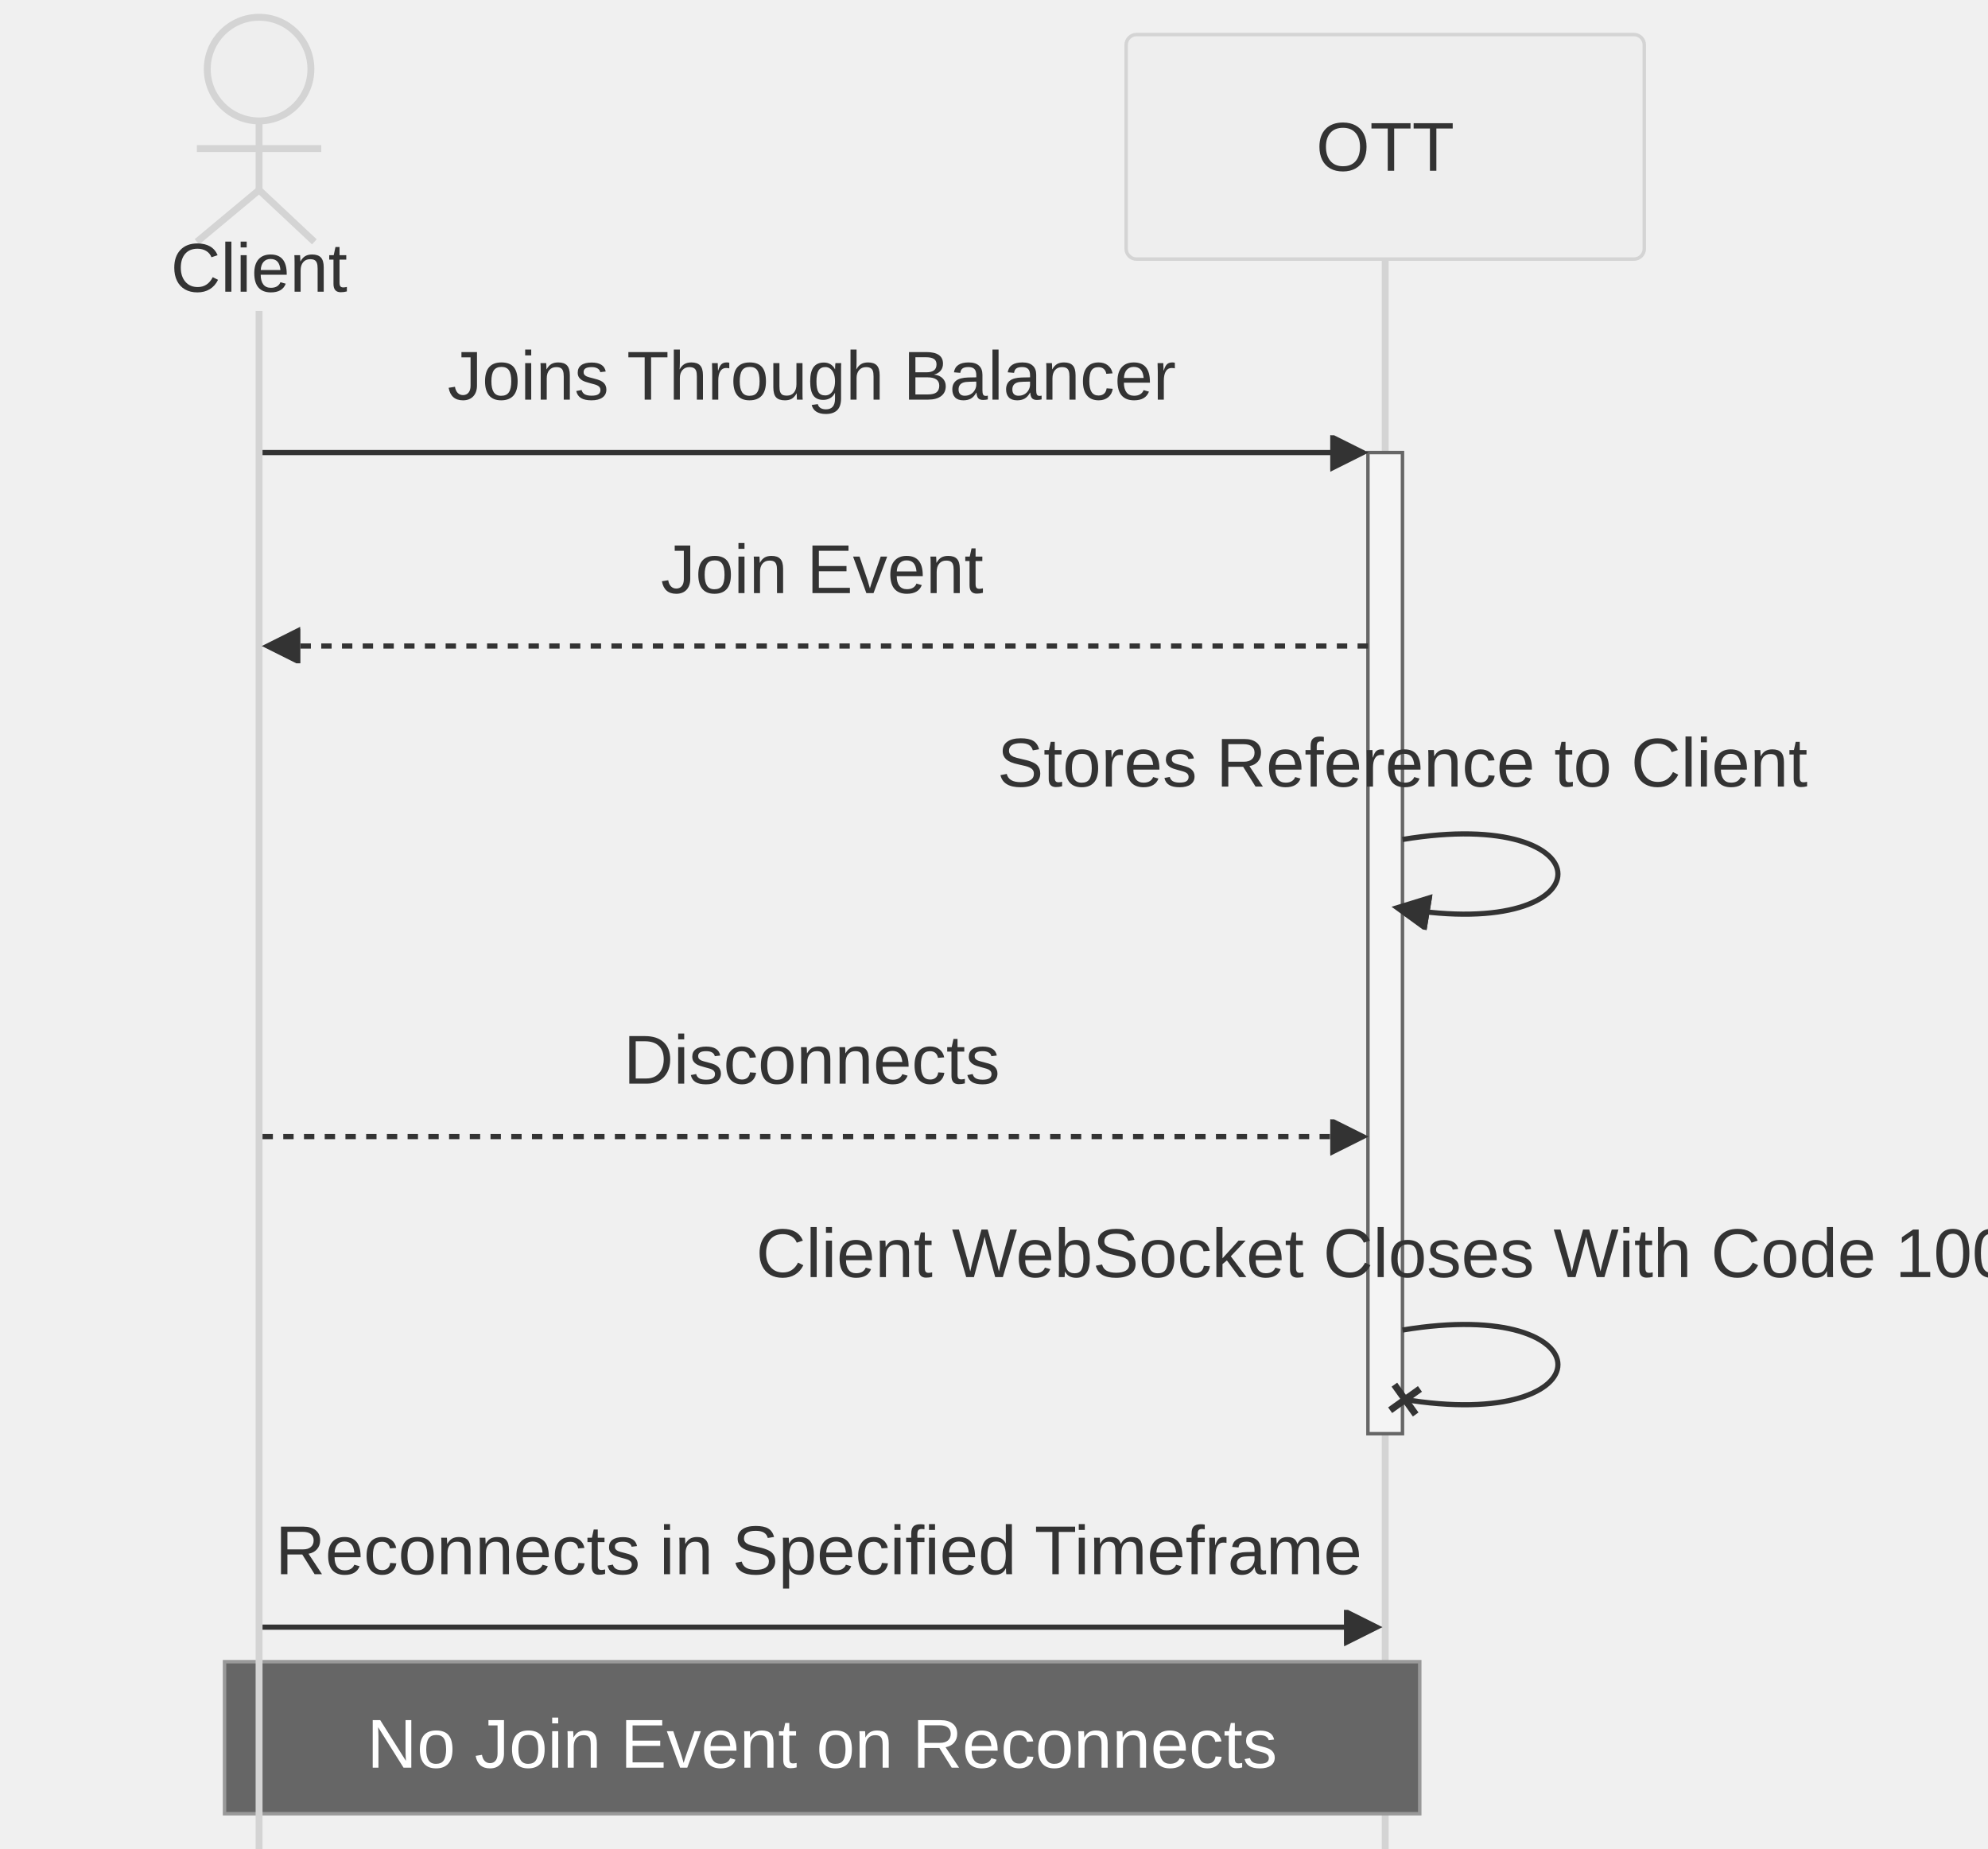
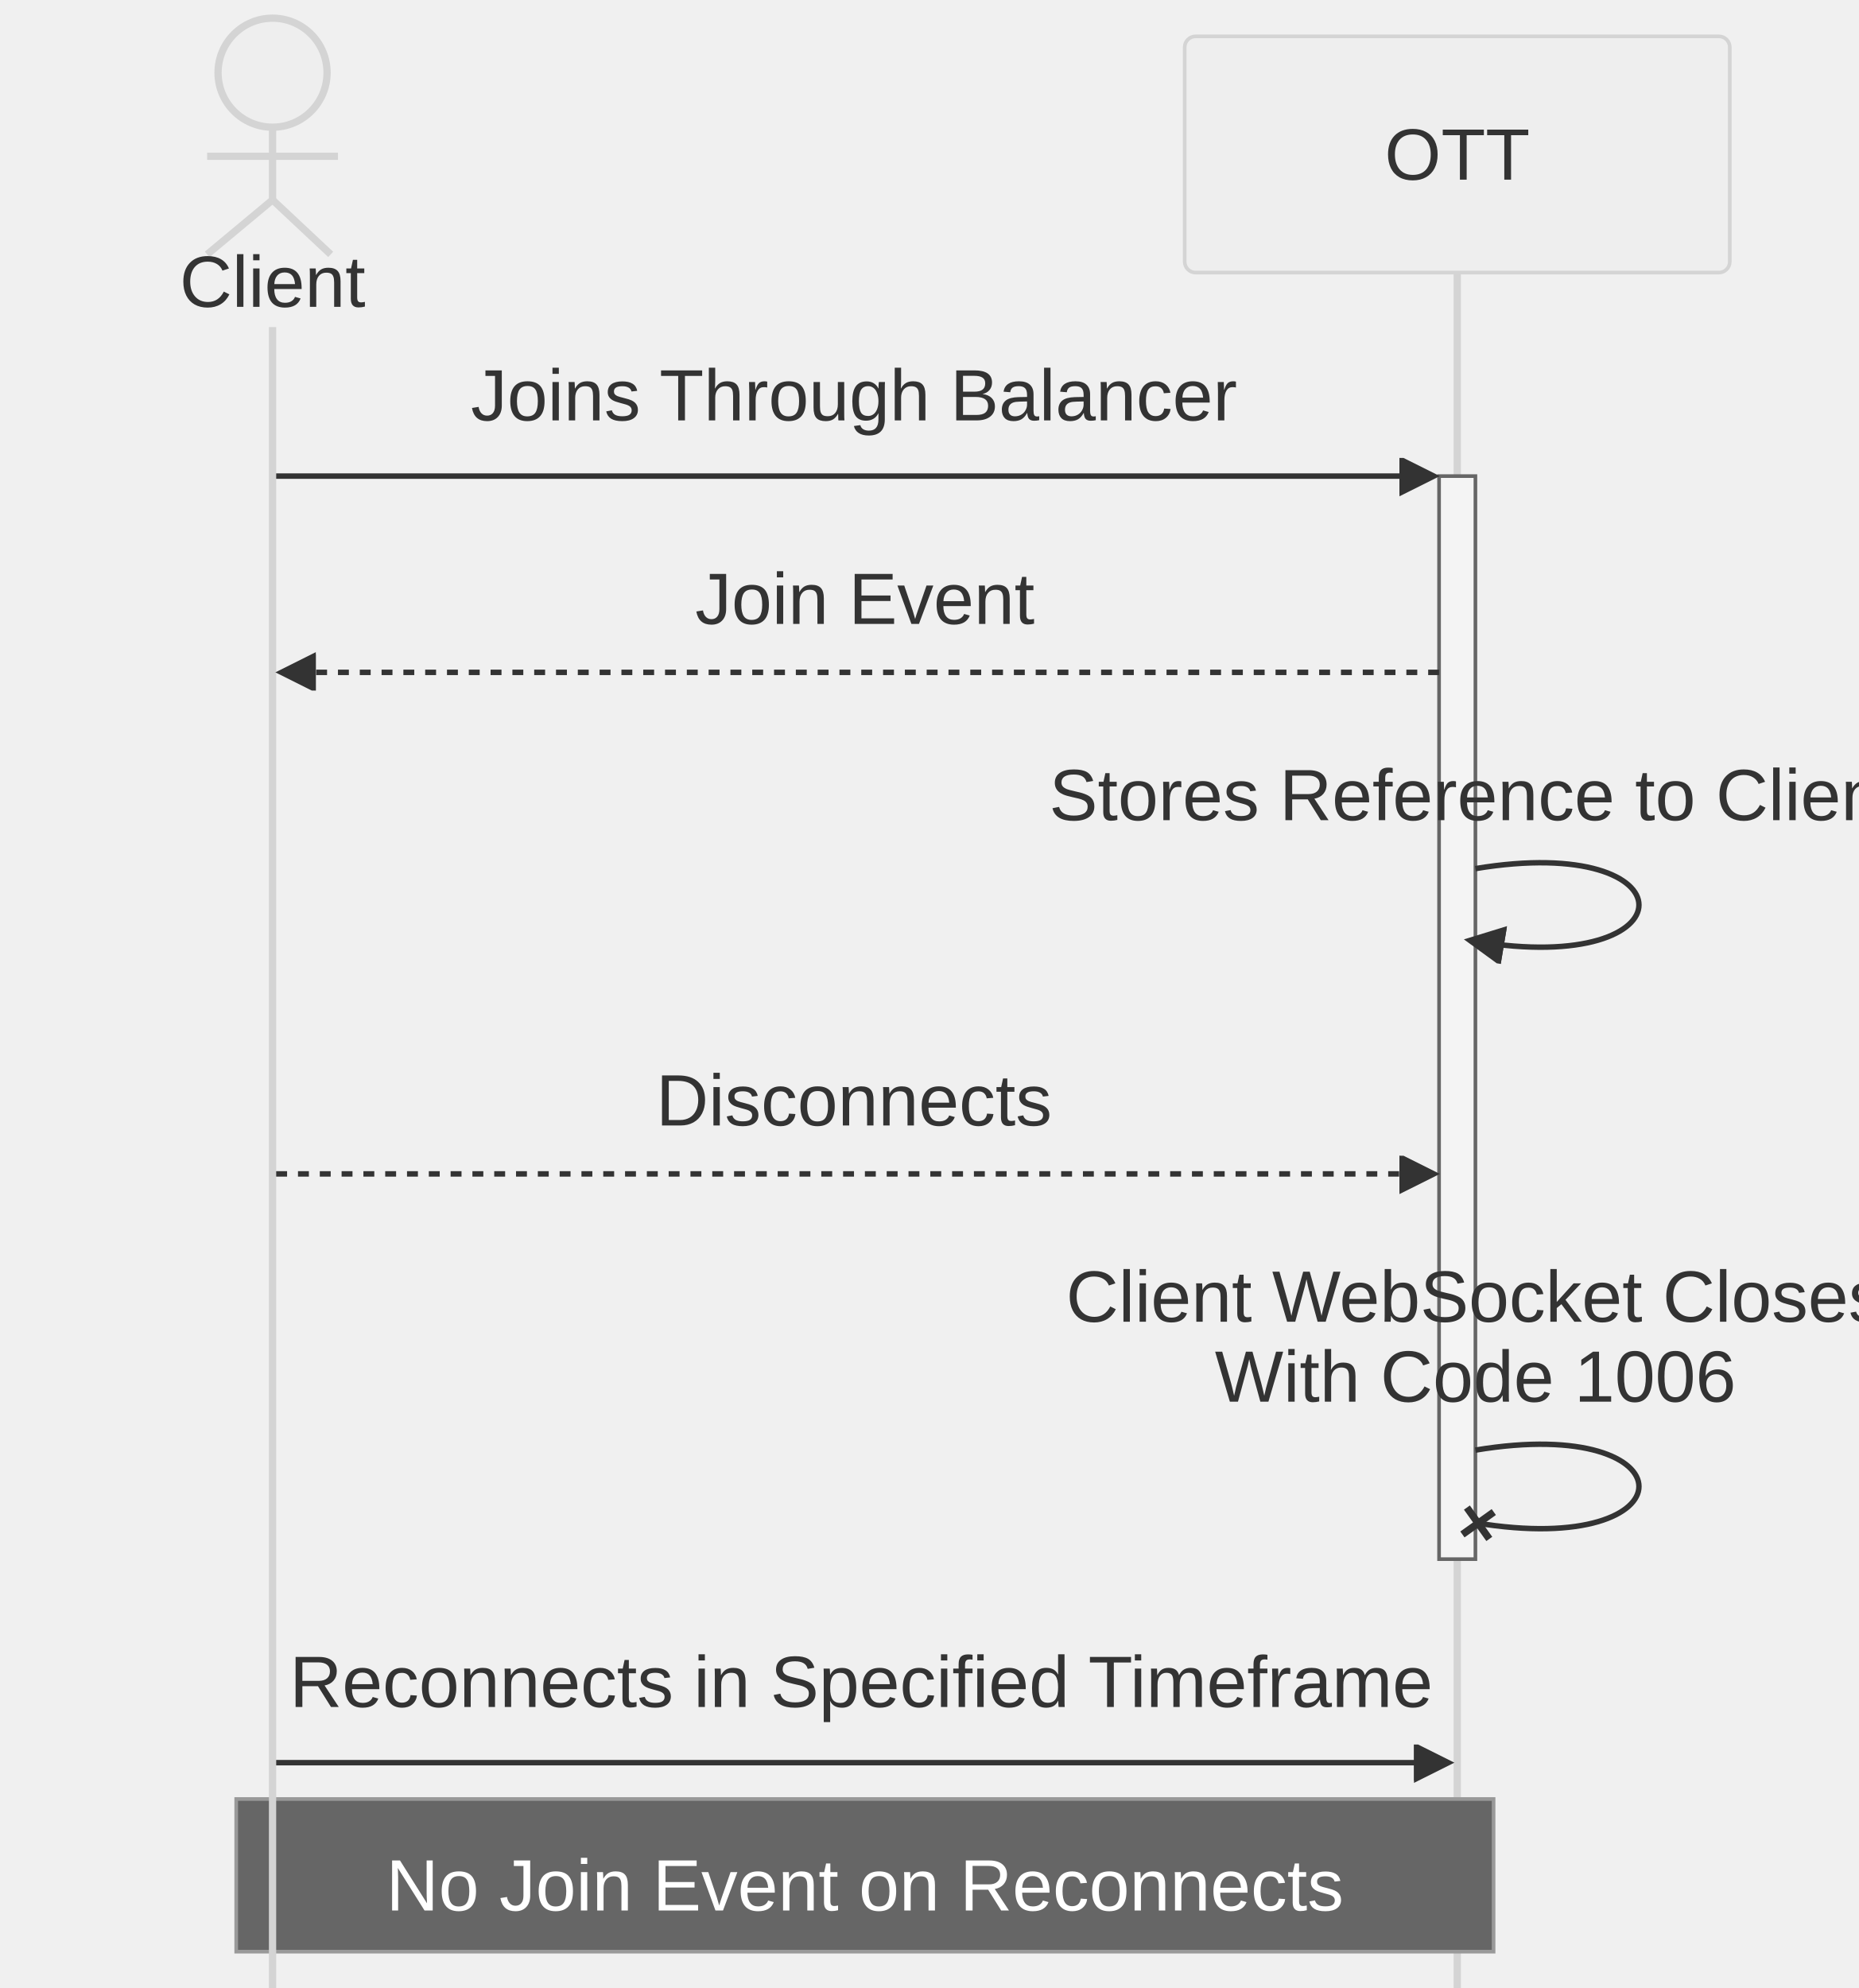
- <svg xmlns="http://www.w3.org/2000/svg" aria-roledescription="sequence" role="graphics-document document" viewBox="0 -10 575.5 535" style="max-width: 575.5px; background-color: white;" width="100%" id="my-svg">
+ <svg xmlns="http://www.w3.org/2000/svg" aria-roledescription="sequence" role="graphics-document document" viewBox="0 -10 511.5 547" style="max-width: 511.5px; background-color: white;" width="100%" id="my-svg">
  <g>
    <line stroke="#999" stroke-width="0.5px" class="200" y2="2000" x2="401" y1="5" x1="401" id="actor1" />
    <g id="root-1">
      <rect class="actor" ry="3" rx="3" height="65" width="150" stroke="#666" fill="#eaeaea" y="0" x="326" />
      <text style="text-anchor: middle; font-size: 20px; font-weight: 400;" class="actor" alignment-baseline="central" dominant-baseline="central" y="32.5" x="401">
        <tspan dy="0" x="401">OTT</tspan>
      </text>
    </g>
  </g>
  <style>#my-svg{font-family:"trebuchet ms",verdana,arial,sans-serif;font-size:16px;fill:#000000;}#my-svg .error-icon{fill:#552222;}#my-svg .error-text{fill:#552222;stroke:#552222;}#my-svg .edge-thickness-normal{stroke-width:2px;}#my-svg .edge-thickness-thick{stroke-width:3.5px;}#my-svg .edge-pattern-solid{stroke-dasharray:0;}#my-svg .edge-pattern-dashed{stroke-dasharray:3;}#my-svg .edge-pattern-dotted{stroke-dasharray:2;}#my-svg .marker{fill:#666;stroke:#666;}#my-svg .marker.cross{stroke:#666;}#my-svg svg{font-family:"trebuchet ms",verdana,arial,sans-serif;font-size:16px;}#my-svg .actor{stroke:hsl(0, 0%, 83%);fill:#eee;}#my-svg text.actor&gt;tspan{fill:#333;stroke:none;}#my-svg .actor-line{stroke:#666;}#my-svg .messageLine0{stroke-width:1.5;stroke-dasharray:none;stroke:#333;}#my-svg .messageLine1{stroke-width:1.5;stroke-dasharray:2,2;stroke:#333;}#my-svg #arrowhead path{fill:#333;stroke:#333;}#my-svg .sequenceNumber{fill:white;}#my-svg #sequencenumber{fill:#333;}#my-svg #crosshead path{fill:#333;stroke:#333;}#my-svg .messageText{fill:#333;stroke:none;}#my-svg .labelBox{stroke:hsl(0, 0%, 83%);fill:#eee;}#my-svg .labelText,#my-svg .labelText&gt;tspan{fill:#333;stroke:none;}#my-svg .loopText,#my-svg .loopText&gt;tspan{fill:#333;stroke:none;}#my-svg .loopLine{stroke-width:2px;stroke-dasharray:2,2;stroke:hsl(0, 0%, 83%);fill:hsl(0, 0%, 83%);}#my-svg .note{stroke:#999;fill:#666;}#my-svg .noteText,#my-svg .noteText&gt;tspan{fill:#fff;stroke:none;}#my-svg .activation0{fill:#f4f4f4;stroke:#666;}#my-svg .activation1{fill:#f4f4f4;stroke:#666;}#my-svg .activation2{fill:#f4f4f4;stroke:#666;}#my-svg .actorPopupMenu{position:absolute;}#my-svg .actorPopupMenuPanel{position:absolute;fill:#eee;box-shadow:0px 8px 16px 0px rgba(0,0,0,0.2);filter:drop-shadow(3px 5px 2px rgb(0 0 0 / 0.4));}#my-svg .actor-man line{stroke:hsl(0, 0%, 83%);fill:#eee;}#my-svg .actor-man circle,#my-svg line{stroke:hsl(0, 0%, 83%);fill:#eee;stroke-width:2px;}#my-svg :root{--mermaid-font-family:"trebuchet ms",verdana,arial,sans-serif;}</style>
  <g />
  <defs>
    <symbol height="24" width="24" id="computer">
      <path d="M2 2v13h20v-13h-20zm18 11h-16v-9h16v9zm-10.228 6l.466-1h3.524l.467 1h-4.457zm14.228 3h-24l2-6h2.104l-1.33 4h18.45l-1.297-4h2.073l2 6zm-5-10h-14v-7h14v7z" transform="scale(.5)" />
    </symbol>
  </defs>
  <defs>
    <symbol clip-rule="evenodd" fill-rule="evenodd" id="database">
      <path d="M12.258.001l.256.004.255.005.253.008.251.01.249.012.247.015.246.016.242.019.241.02.239.023.236.024.233.027.231.028.229.031.225.032.223.034.22.036.217.038.214.04.211.041.208.043.205.045.201.046.198.048.194.05.191.051.187.053.183.054.18.056.175.057.172.059.168.06.163.061.16.063.155.064.15.066.074.033.073.033.071.034.07.034.069.035.068.035.067.035.066.035.064.036.064.036.062.036.06.036.06.037.058.037.058.037.055.038.055.038.053.038.052.038.051.039.05.039.048.039.047.039.045.04.044.04.043.04.041.04.04.041.039.041.037.041.036.041.034.041.033.042.032.042.03.042.029.042.027.042.026.043.024.043.023.043.021.043.02.043.018.044.017.043.015.044.013.044.012.044.011.045.009.044.007.045.006.045.004.045.002.045.001.045v17l-.001.045-.002.045-.004.045-.006.045-.007.045-.009.044-.011.045-.012.044-.013.044-.015.044-.017.043-.018.044-.02.043-.021.043-.023.043-.024.043-.026.043-.027.042-.029.042-.03.042-.032.042-.033.042-.034.041-.036.041-.037.041-.039.041-.04.041-.041.04-.043.04-.044.04-.045.04-.047.039-.048.039-.05.039-.051.039-.052.038-.053.038-.055.038-.055.038-.058.037-.058.037-.06.037-.06.036-.062.036-.064.036-.064.036-.066.035-.067.035-.068.035-.069.035-.07.034-.071.034-.073.033-.074.033-.15.066-.155.064-.16.063-.163.061-.168.06-.172.059-.175.057-.18.056-.183.054-.187.053-.191.051-.194.05-.198.048-.201.046-.205.045-.208.043-.211.041-.214.04-.217.038-.22.036-.223.034-.225.032-.229.031-.231.028-.233.027-.236.024-.239.023-.241.02-.242.019-.246.016-.247.015-.249.012-.251.01-.253.008-.255.005-.256.004-.258.001-.258-.001-.256-.004-.255-.005-.253-.008-.251-.01-.249-.012-.247-.015-.245-.016-.243-.019-.241-.02-.238-.023-.236-.024-.234-.027-.231-.028-.228-.031-.226-.032-.223-.034-.22-.036-.217-.038-.214-.04-.211-.041-.208-.043-.204-.045-.201-.046-.198-.048-.195-.05-.19-.051-.187-.053-.184-.054-.179-.056-.176-.057-.172-.059-.167-.06-.164-.061-.159-.063-.155-.064-.151-.066-.074-.033-.072-.033-.072-.034-.07-.034-.069-.035-.068-.035-.067-.035-.066-.035-.064-.036-.063-.036-.062-.036-.061-.036-.06-.037-.058-.037-.057-.037-.056-.038-.055-.038-.053-.038-.052-.038-.051-.039-.049-.039-.049-.039-.046-.039-.046-.04-.044-.04-.043-.04-.041-.04-.04-.041-.039-.041-.037-.041-.036-.041-.034-.041-.033-.042-.032-.042-.03-.042-.029-.042-.027-.042-.026-.043-.024-.043-.023-.043-.021-.043-.02-.043-.018-.044-.017-.043-.015-.044-.013-.044-.012-.044-.011-.045-.009-.044-.007-.045-.006-.045-.004-.045-.002-.045-.001-.045v-17l.001-.045.002-.045.004-.045.006-.045.007-.045.009-.044.011-.045.012-.044.013-.044.015-.044.017-.043.018-.044.02-.043.021-.043.023-.043.024-.043.026-.043.027-.042.029-.042.03-.042.032-.042.033-.042.034-.041.036-.041.037-.041.039-.041.04-.041.041-.04.043-.04.044-.04.046-.04.046-.039.049-.039.049-.039.051-.039.052-.038.053-.038.055-.038.056-.038.057-.037.058-.037.06-.037.061-.036.062-.036.063-.036.064-.036.066-.035.067-.035.068-.035.069-.035.07-.034.072-.034.072-.033.074-.033.151-.066.155-.064.159-.063.164-.061.167-.06.172-.059.176-.057.179-.056.184-.054.187-.053.19-.051.195-.05.198-.048.201-.046.204-.045.208-.043.211-.041.214-.04.217-.038.22-.036.223-.034.226-.032.228-.031.231-.028.234-.027.236-.024.238-.023.241-.02.243-.019.245-.016.247-.015.249-.012.251-.01.253-.008.255-.005.256-.004.258-.001.258.001zm-9.258 20.499v.01l.001.021.003.021.004.022.005.021.006.022.007.022.009.023.01.022.011.023.012.023.013.023.015.023.016.024.017.023.018.024.019.024.021.024.022.025.023.024.024.025.052.049.056.05.061.051.066.051.07.051.075.051.079.052.084.052.088.052.092.052.097.052.102.051.105.052.11.052.114.051.119.051.123.051.127.05.131.05.135.05.139.048.144.049.147.047.152.047.155.047.16.045.163.045.167.043.171.043.176.041.178.041.183.039.187.039.19.037.194.035.197.035.202.033.204.031.209.03.212.029.216.027.219.025.222.024.226.021.23.02.233.018.236.016.24.015.243.012.246.01.249.008.253.005.256.004.259.001.26-.001.257-.004.254-.005.25-.008.247-.011.244-.012.241-.014.237-.016.233-.018.231-.021.226-.021.224-.024.22-.026.216-.027.212-.028.21-.031.205-.031.202-.034.198-.034.194-.036.191-.037.187-.039.183-.04.179-.04.175-.042.172-.043.168-.044.163-.045.16-.046.155-.046.152-.047.148-.048.143-.049.139-.049.136-.05.131-.05.126-.05.123-.051.118-.052.114-.051.11-.052.106-.052.101-.052.096-.052.092-.052.088-.053.083-.051.079-.052.074-.052.07-.051.065-.051.06-.051.056-.05.051-.05.023-.024.023-.025.021-.024.02-.024.019-.024.018-.024.017-.024.015-.023.014-.024.013-.023.012-.023.01-.023.01-.022.008-.022.006-.022.006-.022.004-.022.004-.021.001-.021.001-.021v-4.127l-.077.055-.08.053-.083.054-.085.053-.087.052-.09.052-.093.051-.095.05-.097.05-.1.049-.102.049-.105.048-.106.047-.109.047-.111.046-.114.045-.115.045-.118.044-.12.043-.122.042-.124.042-.126.041-.128.04-.13.04-.132.038-.134.038-.135.037-.138.037-.139.035-.142.035-.143.034-.144.033-.147.032-.148.031-.15.03-.151.03-.153.029-.154.027-.156.027-.158.026-.159.025-.161.024-.162.023-.163.022-.165.021-.166.02-.167.019-.169.018-.169.017-.171.016-.173.015-.173.014-.175.013-.175.012-.177.011-.178.01-.179.008-.179.008-.181.006-.182.005-.182.004-.184.003-.184.002h-.37l-.184-.002-.184-.003-.182-.004-.182-.005-.181-.006-.179-.008-.179-.008-.178-.01-.176-.011-.176-.012-.175-.013-.173-.014-.172-.015-.171-.016-.17-.017-.169-.018-.167-.019-.166-.02-.165-.021-.163-.022-.162-.023-.161-.024-.159-.025-.157-.026-.156-.027-.155-.027-.153-.029-.151-.03-.15-.03-.148-.031-.146-.032-.145-.033-.143-.034-.141-.035-.14-.035-.137-.037-.136-.037-.134-.038-.132-.038-.13-.04-.128-.04-.126-.041-.124-.042-.122-.042-.12-.044-.117-.043-.116-.045-.113-.045-.112-.046-.109-.047-.106-.047-.105-.048-.102-.049-.1-.049-.097-.05-.095-.05-.093-.052-.09-.051-.087-.052-.085-.053-.083-.054-.08-.054-.077-.054v4.127zm0-5.654v.011l.001.021.003.021.004.021.005.022.006.022.007.022.009.022.01.022.011.023.012.023.013.023.015.024.016.023.017.024.018.024.019.024.021.024.022.024.023.025.024.024.052.05.056.05.061.05.066.051.07.051.075.052.079.051.084.052.088.052.092.052.097.052.102.052.105.052.11.051.114.051.119.052.123.05.127.051.131.05.135.049.139.049.144.048.147.048.152.047.155.046.16.045.163.045.167.044.171.042.176.042.178.04.183.04.187.038.19.037.194.036.197.034.202.033.204.032.209.03.212.028.216.027.219.025.222.024.226.022.23.02.233.018.236.016.24.014.243.012.246.01.249.008.253.006.256.003.259.001.26-.001.257-.003.254-.006.25-.008.247-.01.244-.012.241-.015.237-.016.233-.018.231-.02.226-.022.224-.024.22-.025.216-.027.212-.029.21-.03.205-.032.202-.033.198-.035.194-.036.191-.037.187-.039.183-.039.179-.041.175-.042.172-.043.168-.044.163-.045.16-.045.155-.047.152-.047.148-.048.143-.048.139-.05.136-.049.131-.05.126-.051.123-.051.118-.051.114-.052.11-.052.106-.052.101-.052.096-.052.092-.052.088-.052.083-.052.079-.052.074-.051.07-.052.065-.051.06-.05.056-.051.051-.049.023-.025.023-.024.021-.025.02-.024.019-.024.018-.024.017-.024.015-.023.014-.023.013-.024.012-.022.01-.023.01-.023.008-.022.006-.022.006-.022.004-.021.004-.022.001-.021.001-.021v-4.139l-.077.054-.08.054-.083.054-.085.052-.087.053-.09.051-.093.051-.095.051-.097.05-.1.049-.102.049-.105.048-.106.047-.109.047-.111.046-.114.045-.115.044-.118.044-.12.044-.122.042-.124.042-.126.041-.128.04-.13.039-.132.039-.134.038-.135.037-.138.036-.139.036-.142.035-.143.033-.144.033-.147.033-.148.031-.15.03-.151.03-.153.028-.154.028-.156.027-.158.026-.159.025-.161.024-.162.023-.163.022-.165.021-.166.02-.167.019-.169.018-.169.017-.171.016-.173.015-.173.014-.175.013-.175.012-.177.011-.178.009-.179.009-.179.007-.181.007-.182.005-.182.004-.184.003-.184.002h-.37l-.184-.002-.184-.003-.182-.004-.182-.005-.181-.007-.179-.007-.179-.009-.178-.009-.176-.011-.176-.012-.175-.013-.173-.014-.172-.015-.171-.016-.17-.017-.169-.018-.167-.019-.166-.02-.165-.021-.163-.022-.162-.023-.161-.024-.159-.025-.157-.026-.156-.027-.155-.028-.153-.028-.151-.03-.15-.03-.148-.031-.146-.033-.145-.033-.143-.033-.141-.035-.14-.036-.137-.036-.136-.037-.134-.038-.132-.039-.13-.039-.128-.04-.126-.041-.124-.042-.122-.043-.12-.043-.117-.044-.116-.044-.113-.046-.112-.046-.109-.046-.106-.047-.105-.048-.102-.049-.1-.049-.097-.05-.095-.051-.093-.051-.09-.051-.087-.053-.085-.052-.083-.054-.08-.054-.077-.054v4.139zm0-5.666v.011l.001.02.003.022.004.021.005.022.006.021.007.022.009.023.01.022.011.023.012.023.013.023.015.023.016.024.017.024.018.023.019.024.021.025.022.024.023.024.024.025.052.05.056.05.061.05.066.051.07.051.075.052.079.051.084.052.088.052.092.052.097.052.102.052.105.051.11.052.114.051.119.051.123.051.127.05.131.05.135.05.139.049.144.048.147.048.152.047.155.046.16.045.163.045.167.043.171.043.176.042.178.04.183.04.187.038.19.037.194.036.197.034.202.033.204.032.209.03.212.028.216.027.219.025.222.024.226.021.23.02.233.018.236.017.24.014.243.012.246.01.249.008.253.006.256.003.259.001.26-.001.257-.003.254-.006.25-.008.247-.01.244-.013.241-.014.237-.016.233-.018.231-.02.226-.022.224-.024.22-.025.216-.027.212-.029.21-.03.205-.032.202-.033.198-.035.194-.036.191-.037.187-.039.183-.039.179-.041.175-.042.172-.043.168-.044.163-.045.16-.045.155-.047.152-.047.148-.048.143-.049.139-.049.136-.049.131-.051.126-.05.123-.051.118-.052.114-.051.11-.052.106-.052.101-.052.096-.052.092-.052.088-.052.083-.052.079-.052.074-.052.07-.051.065-.051.06-.051.056-.05.051-.049.023-.025.023-.025.021-.024.02-.024.019-.024.018-.024.017-.024.015-.023.014-.024.013-.023.012-.023.01-.022.01-.023.008-.022.006-.022.006-.022.004-.022.004-.021.001-.021.001-.021v-4.153l-.077.054-.08.054-.083.053-.085.053-.087.053-.09.051-.093.051-.095.051-.097.05-.1.049-.102.048-.105.048-.106.048-.109.046-.111.046-.114.046-.115.044-.118.044-.12.043-.122.043-.124.042-.126.041-.128.04-.13.039-.132.039-.134.038-.135.037-.138.036-.139.036-.142.034-.143.034-.144.033-.147.032-.148.032-.15.03-.151.03-.153.028-.154.028-.156.027-.158.026-.159.024-.161.024-.162.023-.163.023-.165.021-.166.02-.167.019-.169.018-.169.017-.171.016-.173.015-.173.014-.175.013-.175.012-.177.01-.178.01-.179.009-.179.007-.181.006-.182.006-.182.004-.184.003-.184.001-.185.001-.185-.001-.184-.001-.184-.003-.182-.004-.182-.006-.181-.006-.179-.007-.179-.009-.178-.01-.176-.01-.176-.012-.175-.013-.173-.014-.172-.015-.171-.016-.17-.017-.169-.018-.167-.019-.166-.02-.165-.021-.163-.023-.162-.023-.161-.024-.159-.024-.157-.026-.156-.027-.155-.028-.153-.028-.151-.03-.15-.03-.148-.032-.146-.032-.145-.033-.143-.034-.141-.034-.14-.036-.137-.036-.136-.037-.134-.038-.132-.039-.13-.039-.128-.041-.126-.041-.124-.041-.122-.043-.12-.043-.117-.044-.116-.044-.113-.046-.112-.046-.109-.046-.106-.048-.105-.048-.102-.048-.1-.05-.097-.049-.095-.051-.093-.051-.09-.052-.087-.052-.085-.053-.083-.053-.08-.054-.077-.054v4.153zm8.74-8.179l-.257.004-.254.005-.25.008-.247.011-.244.012-.241.014-.237.016-.233.018-.231.021-.226.022-.224.023-.22.026-.216.027-.212.028-.21.031-.205.032-.202.033-.198.034-.194.036-.191.038-.187.038-.183.04-.179.041-.175.042-.172.043-.168.043-.163.045-.16.046-.155.046-.152.048-.148.048-.143.048-.139.049-.136.05-.131.05-.126.051-.123.051-.118.051-.114.052-.11.052-.106.052-.101.052-.096.052-.092.052-.088.052-.083.052-.079.052-.074.051-.07.052-.065.051-.06.05-.056.05-.051.05-.023.025-.023.024-.021.024-.02.025-.019.024-.018.024-.017.023-.015.024-.014.023-.013.023-.012.023-.01.023-.01.022-.008.022-.006.023-.006.021-.004.022-.004.021-.001.021-.001.021.001.021.001.021.004.021.004.022.006.021.006.023.008.022.01.022.01.023.012.023.013.023.014.023.015.024.017.023.018.024.019.024.02.025.021.024.023.024.023.025.051.05.056.05.06.05.065.051.07.052.074.051.079.052.083.052.088.052.092.052.096.052.101.052.106.052.11.052.114.052.118.051.123.051.126.051.131.05.136.05.139.049.143.048.148.048.152.048.155.046.16.046.163.045.168.043.172.043.175.042.179.041.183.04.187.038.191.038.194.036.198.034.202.033.205.032.21.031.212.028.216.027.22.026.224.023.226.022.231.021.233.018.237.016.241.014.244.012.247.011.25.008.254.005.257.004.26.001.26-.001.257-.004.254-.005.25-.008.247-.011.244-.012.241-.014.237-.016.233-.018.231-.021.226-.022.224-.023.22-.026.216-.027.212-.028.21-.031.205-.032.202-.033.198-.034.194-.036.191-.038.187-.038.183-.04.179-.041.175-.042.172-.043.168-.043.163-.045.16-.046.155-.046.152-.048.148-.048.143-.048.139-.049.136-.05.131-.05.126-.051.123-.051.118-.051.114-.052.11-.052.106-.052.101-.052.096-.052.092-.052.088-.052.083-.052.079-.052.074-.051.07-.052.065-.051.06-.05.056-.05.051-.05.023-.025.023-.024.021-.024.02-.025.019-.024.018-.024.017-.023.015-.024.014-.023.013-.023.012-.023.01-.023.01-.022.008-.022.006-.023.006-.021.004-.022.004-.021.001-.021.001-.021-.001-.021-.001-.021-.004-.021-.004-.022-.006-.021-.006-.023-.008-.022-.01-.022-.01-.023-.012-.023-.013-.023-.014-.023-.015-.024-.017-.023-.018-.024-.019-.024-.02-.025-.021-.024-.023-.024-.023-.025-.051-.05-.056-.05-.06-.05-.065-.051-.07-.052-.074-.051-.079-.052-.083-.052-.088-.052-.092-.052-.096-.052-.101-.052-.106-.052-.11-.052-.114-.052-.118-.051-.123-.051-.126-.051-.131-.05-.136-.05-.139-.049-.143-.048-.148-.048-.152-.048-.155-.046-.16-.046-.163-.045-.168-.043-.172-.043-.175-.042-.179-.041-.183-.04-.187-.038-.191-.038-.194-.036-.198-.034-.202-.033-.205-.032-.21-.031-.212-.028-.216-.027-.22-.026-.224-.023-.226-.022-.231-.021-.233-.018-.237-.016-.241-.014-.244-.012-.247-.011-.25-.008-.254-.005-.257-.004-.26-.001-.26.001z" transform="scale(.5)" />
    </symbol>
  </defs>
  <defs>
    <symbol height="24" width="24" id="clock">
      <path d="M12 2c5.514 0 10 4.486 10 10s-4.486 10-10 10-10-4.486-10-10 4.486-10 10-10zm0-2c-6.627 0-12 5.373-12 12s5.373 12 12 12 12-5.373 12-12-5.373-12-12-12zm5.848 12.459c.202.038.202.333.001.372-1.907.361-6.045 1.111-6.547 1.111-.719 0-1.301-.582-1.301-1.301 0-.512.77-5.447 1.125-7.445.034-.192.312-.181.343.014l.985 6.238 5.394 1.011z" transform="scale(.5)" />
    </symbol>
  </defs>
  <defs>
    <marker orient="auto" markerHeight="12" markerWidth="12" markerUnits="userSpaceOnUse" refY="5" refX="7.9" id="arrowhead">
      <path d="M 0 0 L 10 5 L 0 10 z" />
    </marker>
  </defs>
  <defs>
    <marker refY="4.5" refX="4" orient="auto" markerHeight="8" markerWidth="15" id="crosshead">
      <path style="stroke-dasharray: 0, 0;" d="M 1,2 L 6,7 M 6,2 L 1,7" stroke-width="1pt" stroke="#000000" fill="none" />
    </marker>
  </defs>
  <defs>
    <marker orient="auto" markerHeight="28" markerWidth="20" refY="7" refX="15.5" id="filled-head">
      <path d="M 18,7 L9,13 L14,7 L9,1 Z" />
    </marker>
  </defs>
  <defs>
    <marker orient="auto" markerHeight="40" markerWidth="60" refY="15" refX="15" id="sequencenumber">
      <circle r="6" cy="15" cx="15" />
    </marker>
  </defs>
  <g>
-     <rect class="activation0" ry="0" rx="0" height="284" width="10" stroke="#666" fill="#EDF2AE" y="121" x="396" />
+     <rect class="activation0" ry="0" rx="0" height="298" width="10" stroke="#666" fill="#EDF2AE" y="121" x="396" />
  </g>
  <g>
-     <rect class="note" ry="0" rx="0" height="44" width="346" stroke="#666" fill="#EDF2AE" y="471" x="65" />
-     <text style="font-size: 20px; font-weight: 400;" dy="1em" class="noteText" alignment-baseline="middle" dominant-baseline="middle" text-anchor="middle" y="476" x="238">
+     <rect class="note" ry="0" rx="0" height="42" width="346" stroke="#666" fill="#EDF2AE" y="485" x="65" />
+     <text style="font-size: 20px; font-weight: 400;" dy="1em" class="noteText" alignment-baseline="middle" dominant-baseline="middle" text-anchor="middle" y="490" x="238">
      <tspan x="238">No Join Event on Reconnects</tspan>
    </text>
  </g>
  <line stroke="#999" stroke-width="0.5px" class="200" y2="2000" x2="75" y1="80" x1="75" id="actor0" />
  <g class="actor-man">
    <line y2="45" x2="75" y1="25" x1="75" id="actor-man-torso0" />
    <line y2="33" x2="93" y1="33" x1="57" id="actor-man-arms0" />
    <line y2="45" x2="75" y1="60" x1="57" />
    <line y2="60" x2="91" y1="45" x1="75" />
    <circle height="65" width="150" r="15" cy="10" cx="75" />
    <text style="text-anchor: middle; font-size: 20px; font-weight: 400;" class="actor" alignment-baseline="central" dominant-baseline="central" y="67.5" x="75">
      <tspan dy="0" x="75">Client</tspan>
    </text>
  </g>
  <text style="font-size: 20px; font-weight: 400;" dy="1em" class="messageText" alignment-baseline="middle" dominant-baseline="middle" text-anchor="middle" y="80" x="235">Joins Through Balancer</text>
  <line style="fill: none;" marker-end="url(#arrowhead)" stroke="none" stroke-width="2" class="messageLine0" y2="121" x2="393" y1="121" x1="76" />
  <text style="font-size: 20px; font-weight: 400;" dy="1em" class="messageText" alignment-baseline="middle" dominant-baseline="middle" text-anchor="middle" y="136" x="238">Join Event</text>
-   <line style="stroke-dasharray: 3, 3; fill: none;" marker-end="url(#arrowhead)" stroke="none" stroke-width="2" class="messageLine1" y2="177" x2="79" y1="177" x1="396" />
-   <text style="font-size: 20px; font-weight: 400;" dy="1em" class="messageText" alignment-baseline="middle" dominant-baseline="middle" text-anchor="middle" y="192" x="406">Stores Reference to Client</text>
-   <path style="fill: none;" marker-end="url(#arrowhead)" stroke="none" stroke-width="2" class="messageLine0" d="M 406,233 C 466,223 466,263 406,253" />
-   <text style="font-size: 20px; font-weight: 400;" dy="1em" class="messageText" alignment-baseline="middle" dominant-baseline="middle" text-anchor="middle" y="278" x="235">Disconnects</text>
-   <line style="stroke-dasharray: 3, 3; fill: none;" marker-end="url(#arrowhead)" stroke="none" stroke-width="2" class="messageLine1" y2="319" x2="393" y1="319" x1="76" />
-   <text style="font-size: 20px; font-weight: 400;" dy="1em" class="messageText" alignment-baseline="middle" dominant-baseline="middle" text-anchor="middle" y="334" x="406">Client WebSocket Closes With Code 1006</text>
-   <path style="fill: none;" marker-end="url(#crosshead)" stroke="none" stroke-width="2" class="messageLine0" d="M 406,375 C 466,365 466,405 406,395" />
-   <text style="font-size: 20px; font-weight: 400;" dy="1em" class="messageText" alignment-baseline="middle" dominant-baseline="middle" text-anchor="middle" y="420" x="237">Reconnects in Specified Timeframe</text>
-   <line style="fill: none;" marker-end="url(#arrowhead)" stroke="none" stroke-width="2" class="messageLine0" y2="461" x2="397" y1="461" x1="76" />
+   <line style="stroke-dasharray: 3, 3; fill: none;" marker-end="url(#arrowhead)" stroke="none" stroke-width="2" class="messageLine1" y2="175" x2="79" y1="175" x1="396" />
+   <text style="font-size: 20px; font-weight: 400;" dy="1em" class="messageText" alignment-baseline="middle" dominant-baseline="middle" text-anchor="middle" y="190" x="406">Stores Reference to Client</text>
+   <path style="fill: none;" marker-end="url(#arrowhead)" stroke="none" stroke-width="2" class="messageLine0" d="M 406,229 C 466,219 466,259 406,249" />
+   <text style="font-size: 20px; font-weight: 400;" dy="1em" class="messageText" alignment-baseline="middle" dominant-baseline="middle" text-anchor="middle" y="274" x="235">Disconnects</text>
+   <line style="stroke-dasharray: 3, 3; fill: none;" marker-end="url(#arrowhead)" stroke="none" stroke-width="2" class="messageLine1" y2="313" x2="393" y1="313" x1="76" />
+   <text style="font-size: 20px; font-weight: 400;" dy="1em" class="messageText" alignment-baseline="middle" dominant-baseline="middle" text-anchor="middle" y="328" x="406">Client WebSocket Closes</text>
+   <text style="font-size: 20px; font-weight: 400;" dy="1em" class="messageText" alignment-baseline="middle" dominant-baseline="middle" text-anchor="middle" y="350" x="406">With Code 1006</text>
+   <path style="fill: none;" marker-end="url(#crosshead)" stroke="none" stroke-width="2" class="messageLine0" d="M 406,389 C 466,379 466,419 406,409" />
+   <text style="font-size: 20px; font-weight: 400;" dy="1em" class="messageText" alignment-baseline="middle" dominant-baseline="middle" text-anchor="middle" y="434" x="237">Reconnects in Specified Timeframe</text>
+   <line style="fill: none;" marker-end="url(#arrowhead)" stroke="none" stroke-width="2" class="messageLine0" y2="475" x2="397" y1="475" x1="76" />
</svg>
